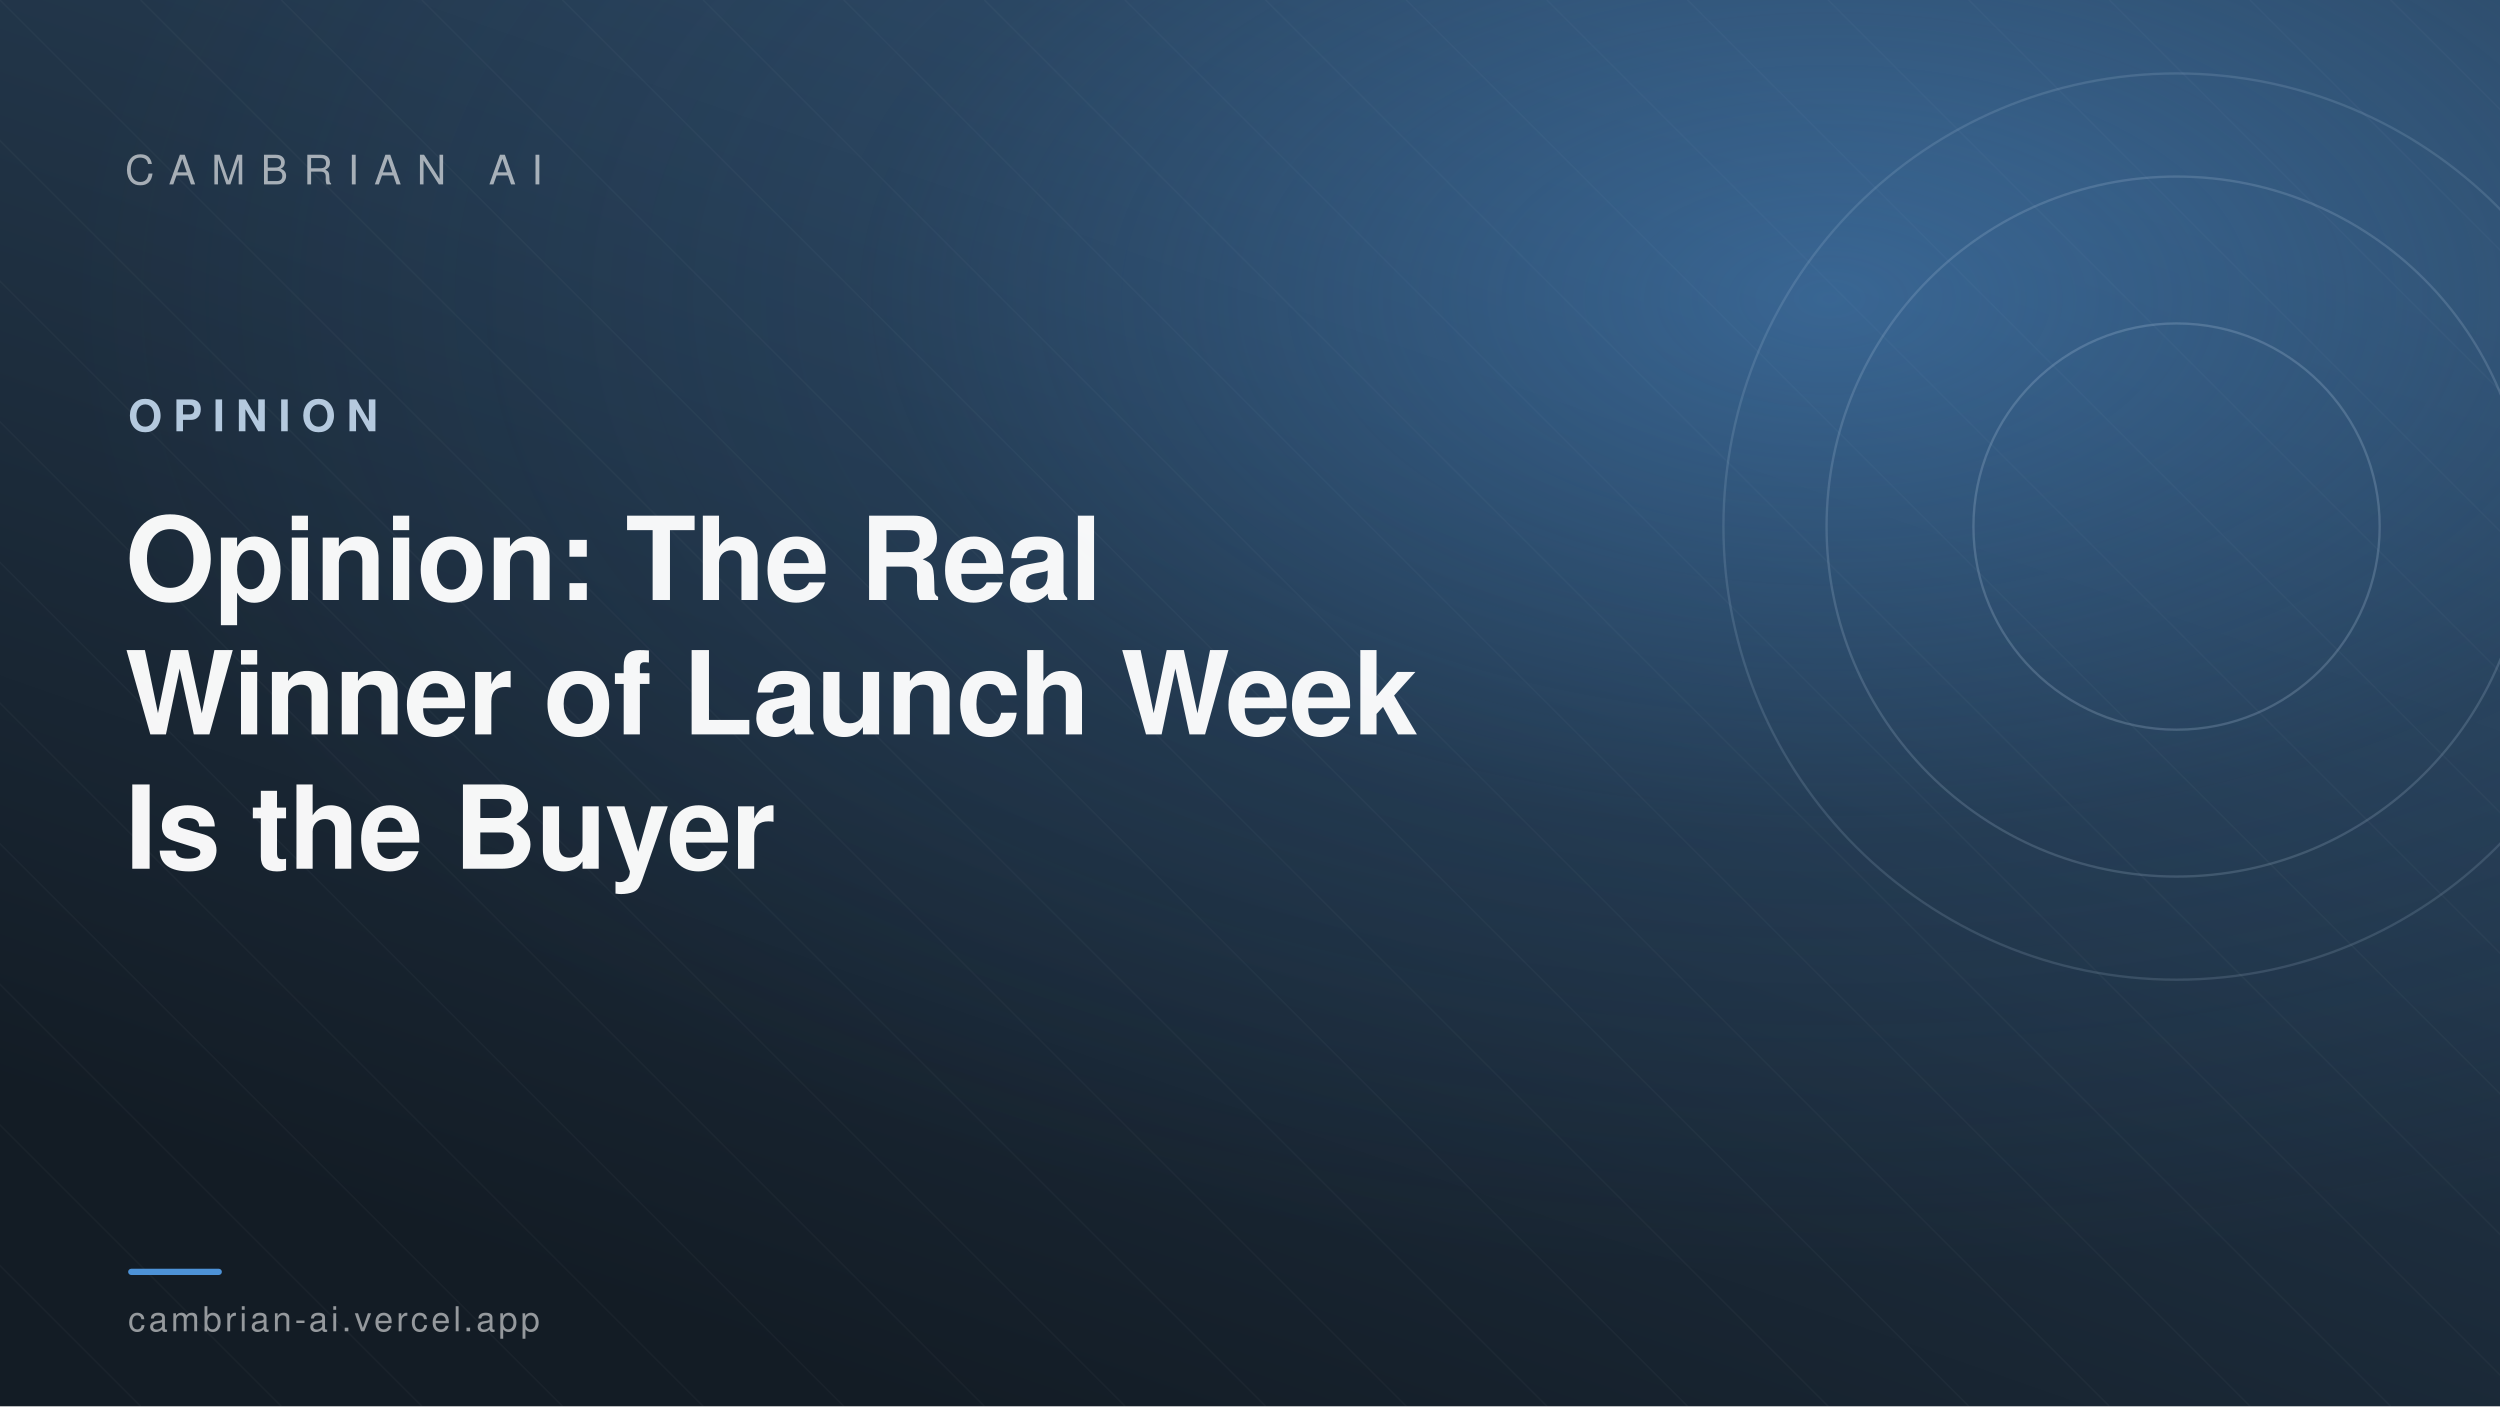
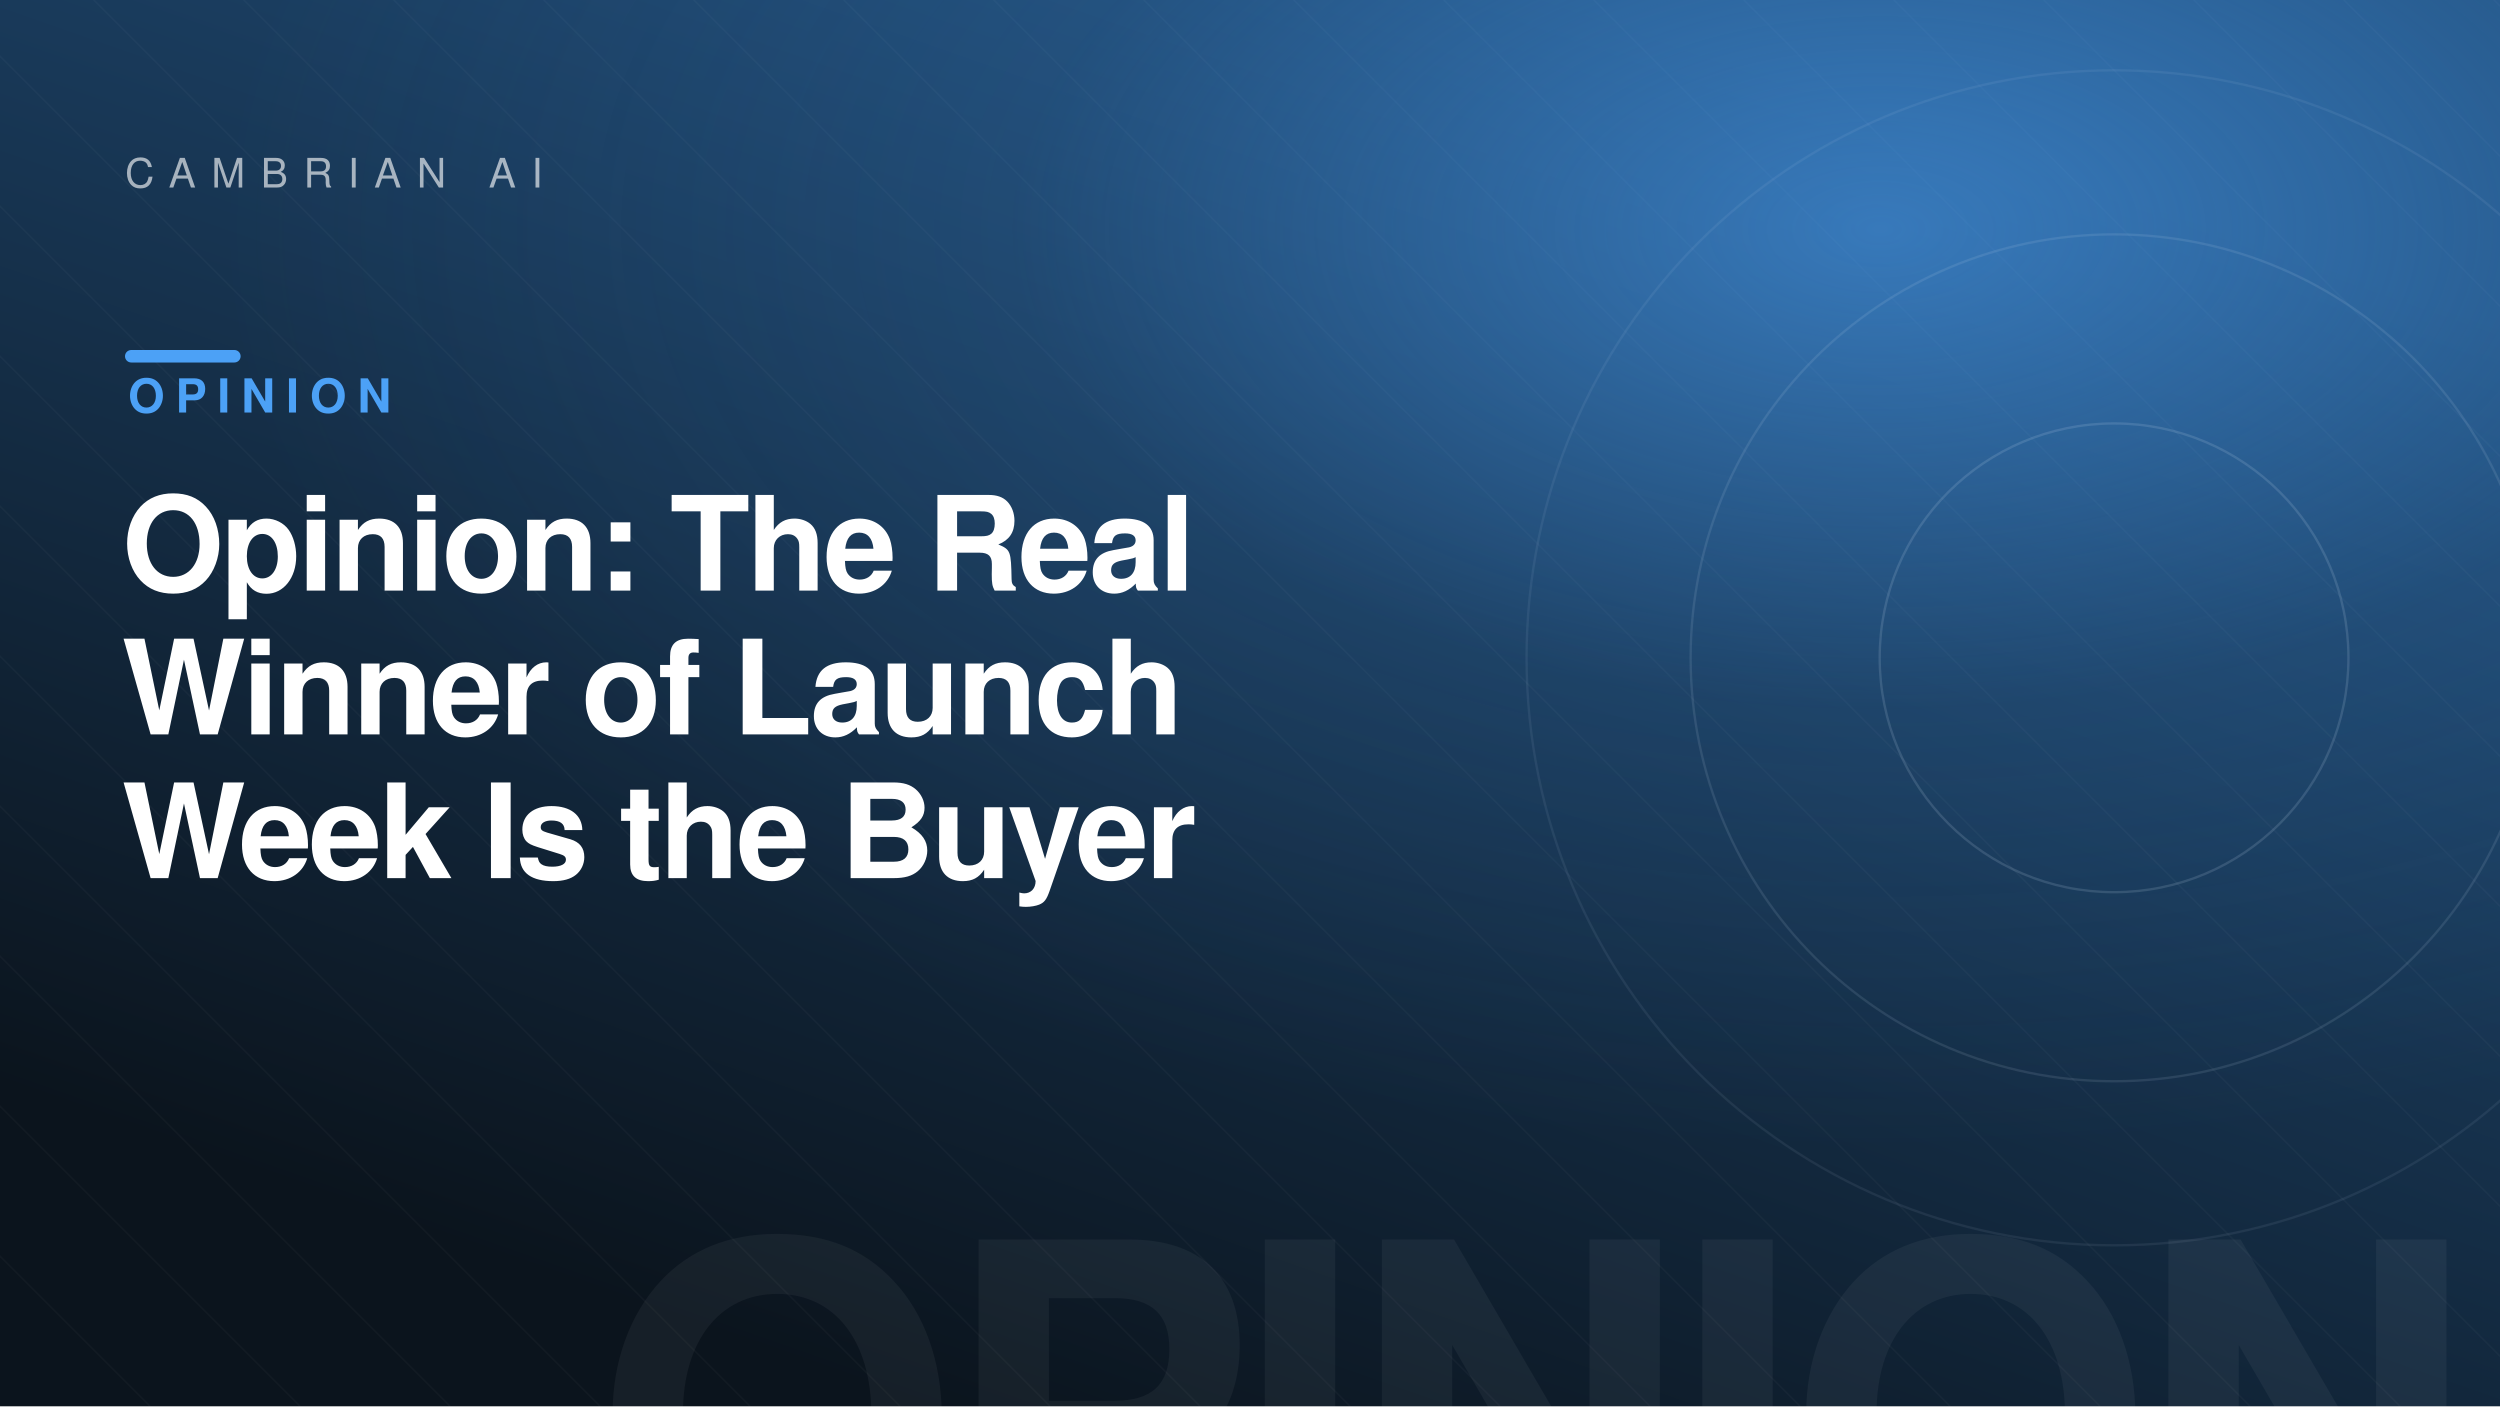
<svg xmlns="http://www.w3.org/2000/svg" width="1600" height="900" viewBox="0 0 1600 900" role="img" aria-label="Opinion: The Real Winner of Launch Week Is the Buyer">
  <defs>
    <linearGradient id="bg" gradientTransform="rotate(302 0.5 0.5)">
-       <stop offset="0" stop-color="hsl(210, 32%, 11%)" />
-       <stop offset="1" stop-color="hsl(210, 38%, 26%)" />
+       <stop offset="0" stop-color="hsl(210, 44%, 8%)" />
+       <stop offset="1" stop-color="hsl(210, 58%, 30%)" />
    </linearGradient>
-     <radialGradient id="glow" cx="73%" cy="21%" r="70%">
-       <stop offset="0" stop-color="hsl(210, 78%, 62%)" stop-opacity="0.42" />
-       <stop offset="55%" stop-color="hsl(210, 78%, 62%)" stop-opacity="0.10" />
-       <stop offset="100%" stop-color="hsl(210, 78%, 62%)" stop-opacity="0" />
+     <radialGradient id="glow" cx="75%" cy="16%" r="66%">
+       <stop offset="0" stop-color="hsl(210, 90%, 63%)" stop-opacity="0.55" />
+       <stop offset="52%" stop-color="hsl(210, 90%, 63%)" stop-opacity="0.12" />
+       <stop offset="100%" stop-color="hsl(210, 90%, 63%)" stop-opacity="0" />
    </radialGradient>
  </defs>
  <rect width="1600" height="900" fill="url(#bg)" />
  <g>
-     <line x1="-900" y1="0" x2="0" y2="900" stroke="#ffffff" stroke-width="1" opacity="0.03" />
-     <line x1="-810" y1="0" x2="90" y2="900" stroke="#ffffff" stroke-width="1" opacity="0.03" />
-     <line x1="-720" y1="0" x2="180" y2="900" stroke="#ffffff" stroke-width="1" opacity="0.03" />
-     <line x1="-630" y1="0" x2="270" y2="900" stroke="#ffffff" stroke-width="1" opacity="0.03" />
-     <line x1="-540" y1="0" x2="360" y2="900" stroke="#ffffff" stroke-width="1" opacity="0.03" />
-     <line x1="-450" y1="0" x2="450" y2="900" stroke="#ffffff" stroke-width="1" opacity="0.03" />
-     <line x1="-360" y1="0" x2="540" y2="900" stroke="#ffffff" stroke-width="1" opacity="0.03" />
-     <line x1="-270" y1="0" x2="630" y2="900" stroke="#ffffff" stroke-width="1" opacity="0.03" />
-     <line x1="-180" y1="0" x2="720" y2="900" stroke="#ffffff" stroke-width="1" opacity="0.03" />
-     <line x1="-90" y1="0" x2="810" y2="900" stroke="#ffffff" stroke-width="1" opacity="0.03" />
-     <line x1="0" y1="0" x2="900" y2="900" stroke="#ffffff" stroke-width="1" opacity="0.03" />
-     <line x1="90" y1="0" x2="990" y2="900" stroke="#ffffff" stroke-width="1" opacity="0.03" />
-     <line x1="180" y1="0" x2="1080" y2="900" stroke="#ffffff" stroke-width="1" opacity="0.03" />
-     <line x1="270" y1="0" x2="1170" y2="900" stroke="#ffffff" stroke-width="1" opacity="0.03" />
-     <line x1="360" y1="0" x2="1260" y2="900" stroke="#ffffff" stroke-width="1" opacity="0.03" />
-     <line x1="450" y1="0" x2="1350" y2="900" stroke="#ffffff" stroke-width="1" opacity="0.03" />
-     <line x1="540" y1="0" x2="1440" y2="900" stroke="#ffffff" stroke-width="1" opacity="0.03" />
-     <line x1="630" y1="0" x2="1530" y2="900" stroke="#ffffff" stroke-width="1" opacity="0.03" />
-     <line x1="720" y1="0" x2="1620" y2="900" stroke="#ffffff" stroke-width="1" opacity="0.03" />
-     <line x1="810" y1="0" x2="1710" y2="900" stroke="#ffffff" stroke-width="1" opacity="0.03" />
-     <line x1="900" y1="0" x2="1800" y2="900" stroke="#ffffff" stroke-width="1" opacity="0.03" />
-     <line x1="990" y1="0" x2="1890" y2="900" stroke="#ffffff" stroke-width="1" opacity="0.03" />
-     <line x1="1080" y1="0" x2="1980" y2="900" stroke="#ffffff" stroke-width="1" opacity="0.03" />
-     <line x1="1170" y1="0" x2="2070" y2="900" stroke="#ffffff" stroke-width="1" opacity="0.03" />
-     <line x1="1260" y1="0" x2="2160" y2="900" stroke="#ffffff" stroke-width="1" opacity="0.03" />
-     <line x1="1350" y1="0" x2="2250" y2="900" stroke="#ffffff" stroke-width="1" opacity="0.03" />
-     <line x1="1440" y1="0" x2="2340" y2="900" stroke="#ffffff" stroke-width="1" opacity="0.03" />
-     <line x1="1530" y1="0" x2="2430" y2="900" stroke="#ffffff" stroke-width="1" opacity="0.03" />
+     <line x1="-900" y1="0" x2="0" y2="900" stroke="#ffffff" stroke-width="1" opacity="0.028" />
+     <line x1="-804" y1="0" x2="96" y2="900" stroke="#ffffff" stroke-width="1" opacity="0.028" />
+     <line x1="-708" y1="0" x2="192" y2="900" stroke="#ffffff" stroke-width="1" opacity="0.028" />
+     <line x1="-612" y1="0" x2="288" y2="900" stroke="#ffffff" stroke-width="1" opacity="0.028" />
+     <line x1="-516" y1="0" x2="384" y2="900" stroke="#ffffff" stroke-width="1" opacity="0.028" />
+     <line x1="-420" y1="0" x2="480" y2="900" stroke="#ffffff" stroke-width="1" opacity="0.028" />
+     <line x1="-324" y1="0" x2="576" y2="900" stroke="#ffffff" stroke-width="1" opacity="0.028" />
+     <line x1="-228" y1="0" x2="672" y2="900" stroke="#ffffff" stroke-width="1" opacity="0.028" />
+     <line x1="-132" y1="0" x2="768" y2="900" stroke="#ffffff" stroke-width="1" opacity="0.028" />
+     <line x1="-36" y1="0" x2="864" y2="900" stroke="#ffffff" stroke-width="1" opacity="0.028" />
+     <line x1="60" y1="0" x2="960" y2="900" stroke="#ffffff" stroke-width="1" opacity="0.028" />
+     <line x1="156" y1="0" x2="1056" y2="900" stroke="#ffffff" stroke-width="1" opacity="0.028" />
+     <line x1="252" y1="0" x2="1152" y2="900" stroke="#ffffff" stroke-width="1" opacity="0.028" />
+     <line x1="348" y1="0" x2="1248" y2="900" stroke="#ffffff" stroke-width="1" opacity="0.028" />
+     <line x1="444" y1="0" x2="1344" y2="900" stroke="#ffffff" stroke-width="1" opacity="0.028" />
+     <line x1="540" y1="0" x2="1440" y2="900" stroke="#ffffff" stroke-width="1" opacity="0.028" />
+     <line x1="636" y1="0" x2="1536" y2="900" stroke="#ffffff" stroke-width="1" opacity="0.028" />
+     <line x1="732" y1="0" x2="1632" y2="900" stroke="#ffffff" stroke-width="1" opacity="0.028" />
+     <line x1="828" y1="0" x2="1728" y2="900" stroke="#ffffff" stroke-width="1" opacity="0.028" />
+     <line x1="924" y1="0" x2="1824" y2="900" stroke="#ffffff" stroke-width="1" opacity="0.028" />
+     <line x1="1020" y1="0" x2="1920" y2="900" stroke="#ffffff" stroke-width="1" opacity="0.028" />
+     <line x1="1116" y1="0" x2="2016" y2="900" stroke="#ffffff" stroke-width="1" opacity="0.028" />
+     <line x1="1212" y1="0" x2="2112" y2="900" stroke="#ffffff" stroke-width="1" opacity="0.028" />
+     <line x1="1308" y1="0" x2="2208" y2="900" stroke="#ffffff" stroke-width="1" opacity="0.028" />
+     <line x1="1404" y1="0" x2="2304" y2="900" stroke="#ffffff" stroke-width="1" opacity="0.028" />
+     <line x1="1500" y1="0" x2="2400" y2="900" stroke="#ffffff" stroke-width="1" opacity="0.028" />
+     <line x1="1596" y1="0" x2="2496" y2="900" stroke="#ffffff" stroke-width="1" opacity="0.028" />
  </g>
+   <text x="1584" y="1012" text-anchor="end" font-family="Helvetica, Arial, sans-serif" font-size="300" font-weight="800" letter-spacing="-10" fill="#ffffff" opacity="0.05">OPINION</text>
  <rect width="1600" height="900" fill="url(#glow)" />
  <g>
-     <circle cx="1393" cy="337" r="130" fill="none" stroke="hsl(210, 45%, 82%)" stroke-width="1.5" opacity="0.22" />
-     <circle cx="1393" cy="337" r="224" fill="none" stroke="hsl(210, 45%, 82%)" stroke-width="1.5" opacity="0.19" />
-     <circle cx="1393" cy="337" r="290" fill="none" stroke="hsl(210, 45%, 82%)" stroke-width="1.5" opacity="0.16" />
+     <circle cx="1353" cy="421" r="150" fill="none" stroke="hsl(210, 55%, 86%)" stroke-width="1.5" opacity="0.16" />
+     <circle cx="1353" cy="421" r="271" fill="none" stroke="hsl(210, 55%, 86%)" stroke-width="1.5" opacity="0.12" />
+     <circle cx="1353" cy="421" r="376" fill="none" stroke="hsl(210, 55%, 86%)" stroke-width="1.5" opacity="0.08" />
  </g>
-   <text x="80" y="118" font-family="Helvetica, Arial, sans-serif" font-size="26" letter-spacing="10" fill="#ffffff" opacity="0.60">CAMBRIAN AI</text>
-   <text x="82" y="276" font-family="Helvetica, Arial, sans-serif" font-size="28" font-weight="700" letter-spacing="7" fill="hsl(210, 45%, 82%)" opacity="0.95">OPINION</text>
-   <text x="80" y="384" font-family="Helvetica, Arial, sans-serif" font-size="74" font-weight="600" letter-spacing="-0.5" fill="#ffffff" opacity="0.96">Opinion: The Real</text>
-   <text x="80" y="470" font-family="Helvetica, Arial, sans-serif" font-size="74" font-weight="600" letter-spacing="-0.5" fill="#ffffff" opacity="0.96">Winner of Launch Week</text>
-   <text x="80" y="556" font-family="Helvetica, Arial, sans-serif" font-size="74" font-weight="600" letter-spacing="-0.5" fill="#ffffff" opacity="0.96">Is the Buyer</text>
-   <rect x="82" y="812" width="60" height="4" rx="2" fill="hsl(210, 78%, 62%)" opacity="0.9" />
-   <text x="82" y="852" font-family="Helvetica, Arial, sans-serif" font-size="22" letter-spacing="2" fill="#ffffff" opacity="0.55">cambrian-ai.vercel.app</text>
+   <text x="80" y="120" font-family="Helvetica, Arial, sans-serif" font-size="26" letter-spacing="10" fill="#ffffff" opacity="0.62">CAMBRIAN AI</text>
+   <rect x="80" y="224" width="74" height="8" rx="4" fill="hsl(210, 90%, 63%)" />
+   <text x="82" y="264" font-family="Helvetica, Arial, sans-serif" font-size="30" font-weight="700" letter-spacing="7" fill="hsl(210, 90%, 63%)">OPINION</text>
+   <text x="78" y="378" font-family="Helvetica, Arial, sans-serif" font-size="84" font-weight="700" letter-spacing="-2" fill="#ffffff">Opinion: The Real</text>
+   <text x="78" y="470" font-family="Helvetica, Arial, sans-serif" font-size="84" font-weight="700" letter-spacing="-2" fill="#ffffff">Winner of Launch</text>
+   <text x="78" y="562" font-family="Helvetica, Arial, sans-serif" font-size="84" font-weight="700" letter-spacing="-2" fill="#ffffff">Week Is the Buyer</text>
</svg>
